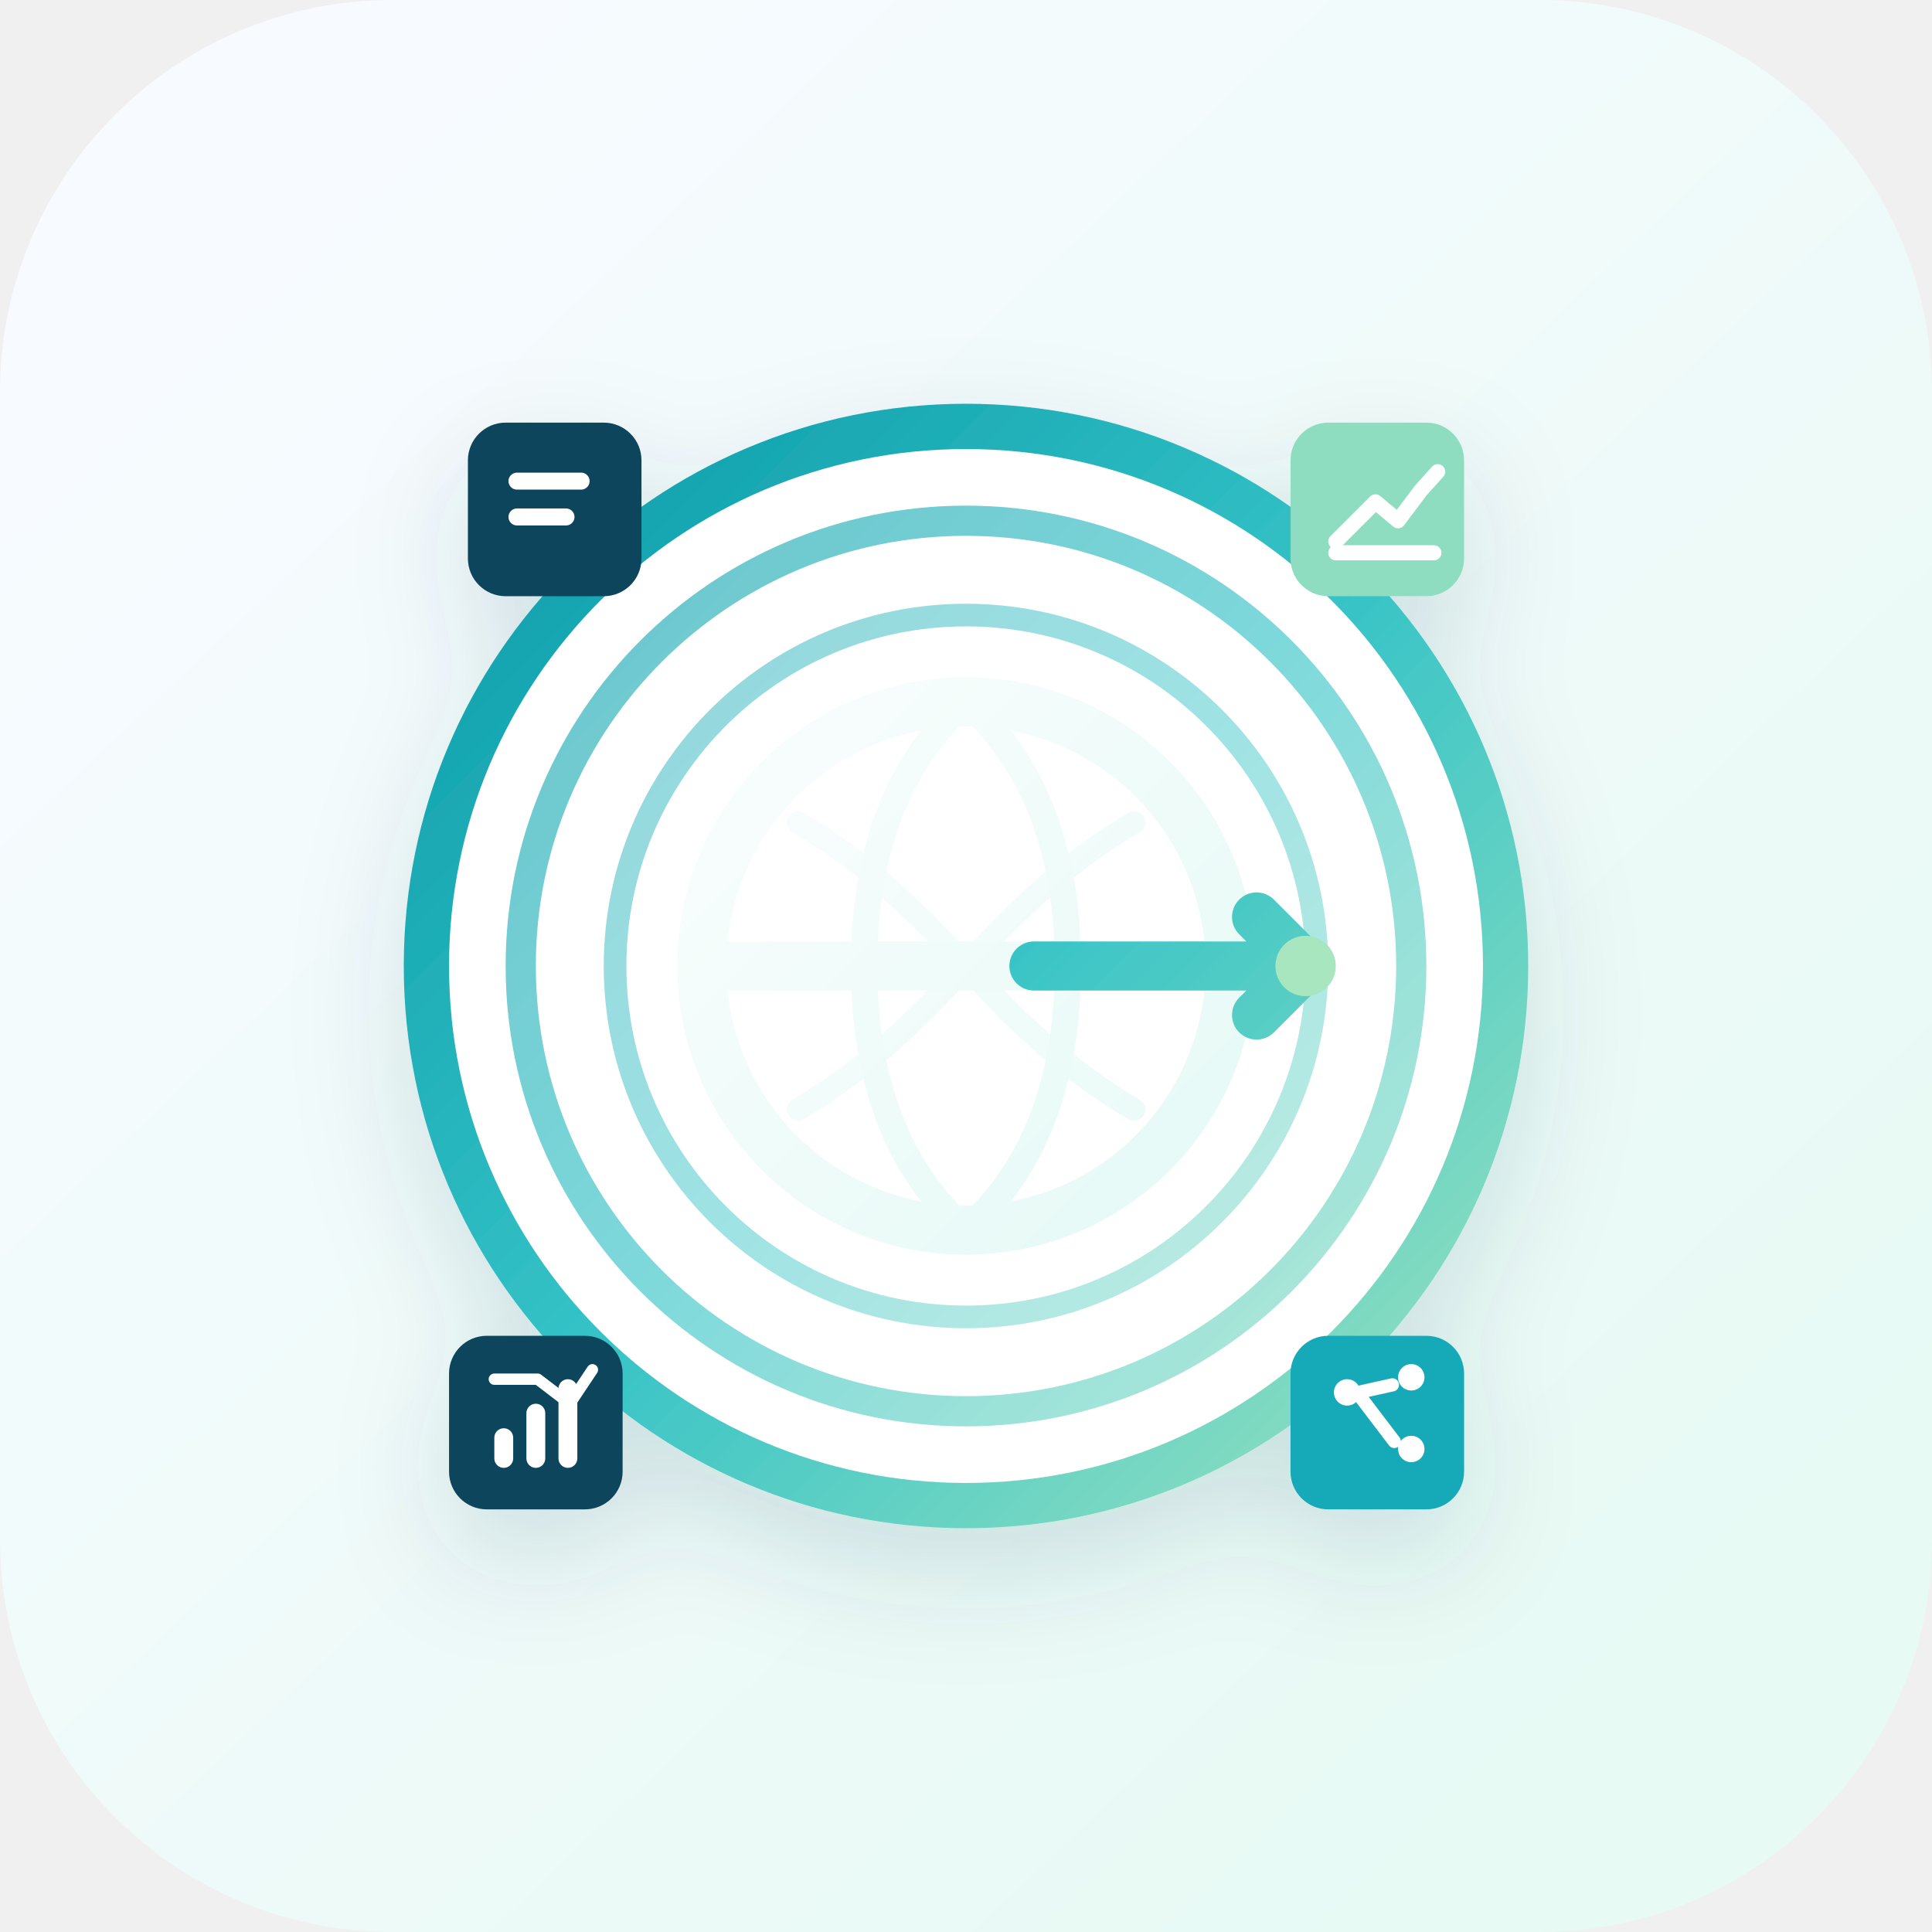
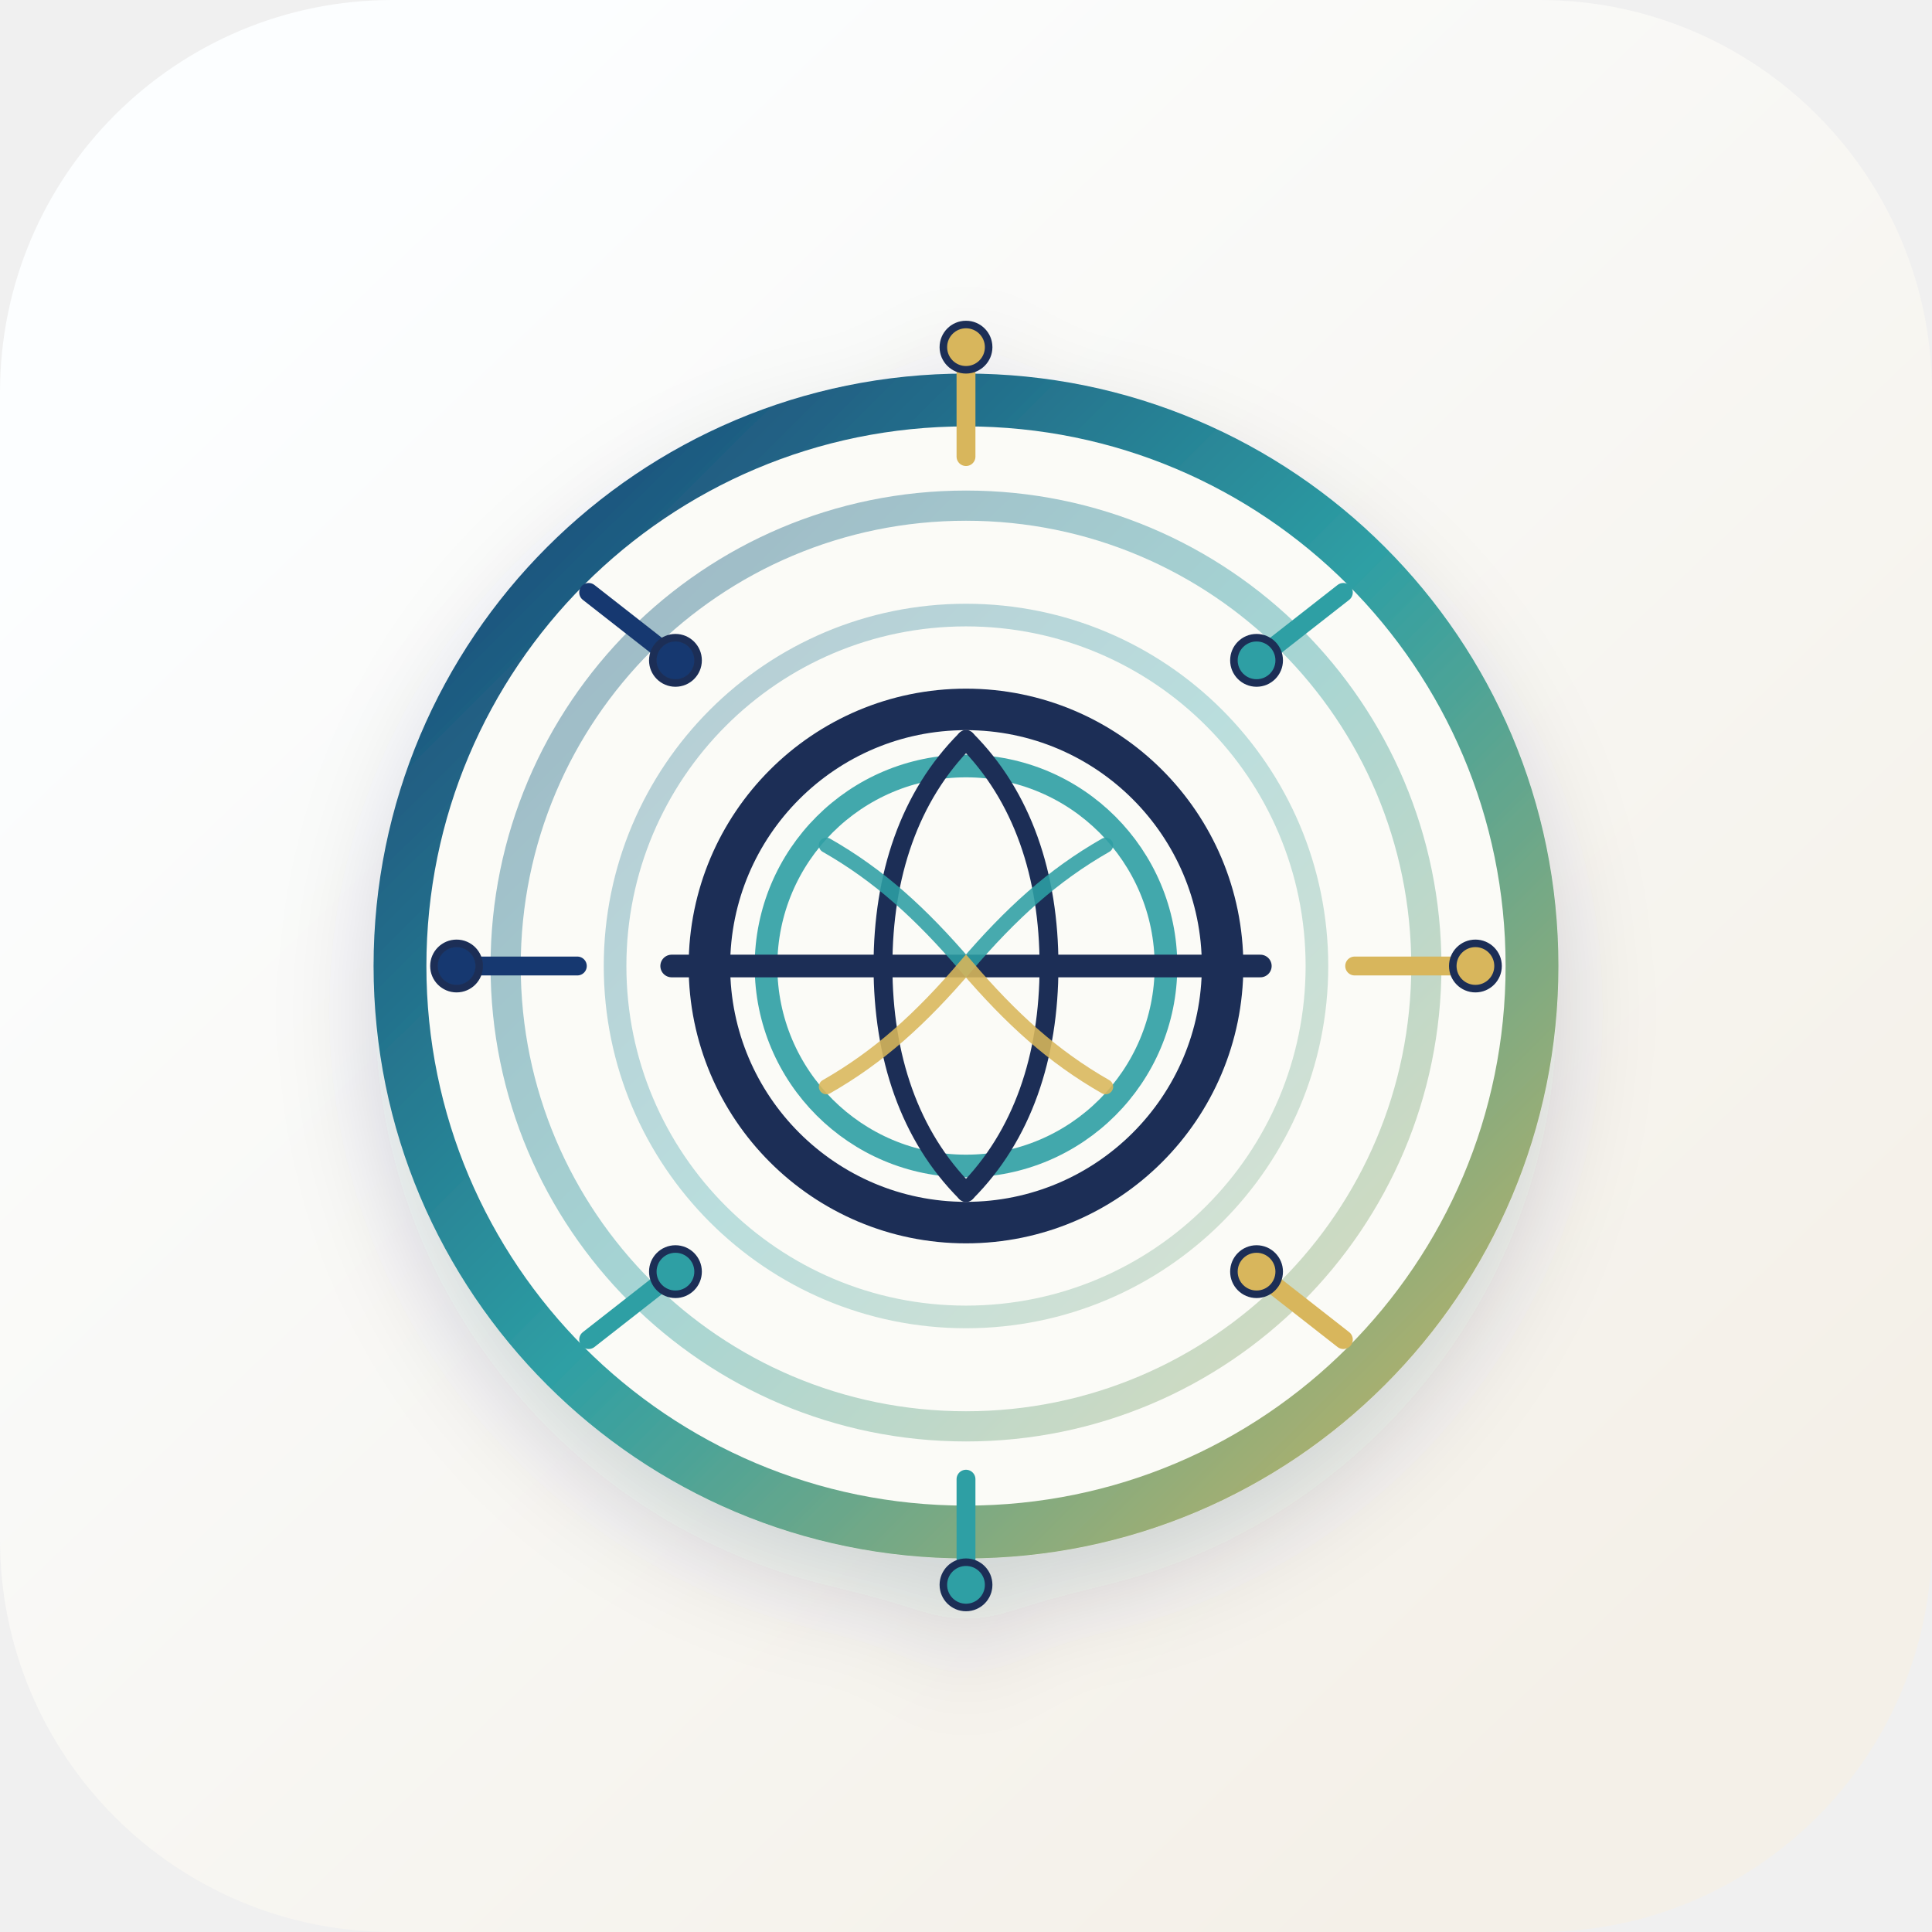
<svg xmlns="http://www.w3.org/2000/svg" width="1024" height="1024" viewBox="0 0 1024 1024" fill="none" role="img" aria-labelledby="title desc">
  <defs>
-     <linearGradient id="bg" x1="140" y1="112" x2="890" y2="904" gradientUnits="userSpaceOnUse">
-       <stop stop-color="#F7FBFF" />
-       <stop offset="1" stop-color="#E7FAF4" />
+     <linearGradient id="bg" x1="160" y1="136" x2="876" y2="884" gradientUnits="userSpaceOnUse">
+       <stop stop-color="#FCFEFF" />
+       <stop offset="1" stop-color="#F4F0E8" />
    </linearGradient>
-     <linearGradient id="ring" x1="200" y1="200" x2="824" y2="824" gradientUnits="userSpaceOnUse">
-       <stop stop-color="#0696A5" />
-       <stop offset="0.5" stop-color="#35C3C7" />
-       <stop offset="1" stop-color="#A7E6BE" />
+     <linearGradient id="ring" x1="196" y1="194" x2="828" y2="828" gradientUnits="userSpaceOnUse">
+       <stop stop-color="#17386F" />
+       <stop offset="0.5" stop-color="#2E9FA4" />
+       <stop offset="1" stop-color="#D8B65B" />
    </linearGradient>
-     <linearGradient id="mark" x1="300" y1="300" x2="728" y2="728" gradientUnits="userSpaceOnUse">
-       <stop stop-color="#FFFFFF" />
-       <stop offset="1" stop-color="#DFF8F4" />
-     </linearGradient>
-     <filter id="shadow" x="120" y="120" width="784" height="784" filterUnits="userSpaceOnUse">
-       <feDropShadow dx="0" dy="24" stdDeviation="30" flood-color="#0B455B" flood-opacity="0.14" />
+     <filter id="shadow" x="104" y="104" width="816" height="816" filterUnits="userSpaceOnUse">
+       <feDropShadow dx="0" dy="24" stdDeviation="26" flood-color="#1D2F57" flood-opacity="0.16" />
    </filter>
  </defs>
  <rect width="1024" height="1024" rx="208" fill="url(#bg)" />
  <g filter="url(#shadow)">
-     <circle cx="512" cy="512" r="286" fill="#FFFFFF" />
-     <circle cx="512" cy="512" r="286" stroke="url(#ring)" stroke-width="24" />
-     <circle cx="512" cy="512" r="236" stroke="url(#ring)" stroke-width="16" opacity="0.64" />
-     <circle cx="512" cy="512" r="186" stroke="url(#ring)" stroke-width="12" opacity="0.48" />
-     <circle cx="512" cy="512" r="140" fill="none" stroke="url(#mark)" stroke-width="26" />
-     <path d="M372 512H652" stroke="url(#mark)" stroke-width="26" stroke-linecap="round" />
-     <path d="M512 372C476 404 458 451 458 512C458 573 476 620 512 652" stroke="url(#mark)" stroke-width="14" stroke-linecap="round" />
-     <path d="M512 372C548 404 566 451 566 512C566 573 548 620 512 652" stroke="url(#mark)" stroke-width="14" stroke-linecap="round" />
-     <path d="M423 436C457 456 483 480 512 512C541 480 567 456 601 436" stroke="url(#mark)" stroke-width="12" stroke-linecap="round" opacity="0.86" />
-     <path d="M423 588C457 568 483 544 512 512C541 544 567 568 601 588" stroke="url(#mark)" stroke-width="12" stroke-linecap="round" opacity="0.86" />
-     <path d="M548 512H692L666 486M692 512L666 538" stroke="url(#ring)" stroke-width="26" stroke-linecap="round" stroke-linejoin="round" />
-     <circle cx="692" cy="512" r="16" fill="#A7E6BE" />
-     <g transform="translate(248 224)">
-       <rect x="0" y="0" width="92" height="92" rx="20" fill="#0B455B" />
-       <path d="M26 31H60" stroke="white" stroke-width="9" stroke-linecap="round" />
-       <path d="M26 50H52" stroke="white" stroke-width="9" stroke-linecap="round" />
-     </g>
-     <g transform="translate(684 224)">
-       <rect x="0" y="0" width="92" height="92" rx="20" fill="#8EDDC0" />
-       <path d="M24 63L45 42L57 52L69 36L78 26" stroke="white" stroke-width="8" stroke-linecap="round" stroke-linejoin="round" />
-       <path d="M24 69H76" stroke="white" stroke-width="8" stroke-linecap="round" />
-     </g>
-     <g transform="translate(238 708)">
-       <rect x="0" y="0" width="92" height="92" rx="20" fill="#0B455B" />
-       <rect x="24" y="49" width="10" height="21" rx="5" fill="white" />
-       <rect x="41" y="36" width="10" height="34" rx="5" fill="white" />
-       <rect x="58" y="23" width="10" height="47" rx="5" fill="white" />
-       <path d="M24 23L47 23L64 36L76 18" stroke="white" stroke-width="6" stroke-linecap="round" stroke-linejoin="round" />
-     </g>
-     <g transform="translate(684 708)">
-       <rect x="0" y="0" width="92" height="92" rx="20" fill="#17A9B8" />
-       <circle cx="30" cy="30" r="7" fill="white" />
-       <circle cx="64" cy="22" r="7" fill="white" />
-       <circle cx="64" cy="60" r="7" fill="white" />
-       <path d="M36 30L54 26" stroke="white" stroke-width="7" stroke-linecap="round" />
-       <path d="M36 31L55 56" stroke="white" stroke-width="7" stroke-linecap="round" />
-     </g>
+     <circle cx="512" cy="512" r="300" fill="#FBFBF7" />
+     <circle cx="512" cy="512" r="300" stroke="url(#ring)" stroke-width="28" />
+     <circle cx="512" cy="512" r="244" stroke="url(#ring)" stroke-width="16" opacity="0.42" />
+     <circle cx="512" cy="512" r="186" stroke="url(#ring)" stroke-width="12" opacity="0.32" />
+     <circle cx="512" cy="512" r="136" fill="none" stroke="#1D2F57" stroke-width="22" />
+     <circle cx="512" cy="512" r="106" fill="none" stroke="#2E9FA4" stroke-width="12" opacity="0.9" />
+     <path d="M512 242V184" stroke="#D8B65B" stroke-width="10" stroke-linecap="round" />
+     <path d="M512 840V784" stroke="#2E9FA4" stroke-width="10" stroke-linecap="round" />
+     <path d="M242 512H306" stroke="#17386F" stroke-width="10" stroke-linecap="round" />
+     <path d="M718 512H782" stroke="#D8B65B" stroke-width="10" stroke-linecap="round" />
+     <path d="M312 314L358 350" stroke="#17386F" stroke-width="10" stroke-linecap="round" />
+     <path d="M712 314L666 350" stroke="#2E9FA4" stroke-width="10" stroke-linecap="round" />
+     <path d="M312 710L358 674" stroke="#2E9FA4" stroke-width="10" stroke-linecap="round" />
+     <path d="M712 710L666 674" stroke="#D8B65B" stroke-width="10" stroke-linecap="round" />
+     <circle cx="512" cy="184" r="12" fill="#D8B65B" stroke="#1D2F57" stroke-width="4" />
+     <circle cx="512" cy="840" r="12" fill="#2E9FA4" stroke="#1D2F57" stroke-width="4" />
+     <circle cx="242" cy="512" r="12" fill="#17386F" stroke="#1D2F57" stroke-width="4" />
+     <circle cx="782" cy="512" r="12" fill="#D8B65B" stroke="#1D2F57" stroke-width="4" />
+     <circle cx="358" cy="350" r="12" fill="#17386F" stroke="#1D2F57" stroke-width="4" />
+     <circle cx="666" cy="350" r="12" fill="#2E9FA4" stroke="#1D2F57" stroke-width="4" />
+     <circle cx="358" cy="674" r="12" fill="#2E9FA4" stroke="#1D2F57" stroke-width="4" />
+     <circle cx="666" cy="674" r="12" fill="#D8B65B" stroke="#1D2F57" stroke-width="4" />
+     <path d="M356 512H668" stroke="#1D2F57" stroke-width="12" stroke-linecap="round" />
+     <path d="M512 392C482 422 468 464 468 512C468 560 482 602 512 632" stroke="#1D2F57" stroke-width="10" stroke-linecap="round" />
+     <path d="M512 392C542 422 556 464 556 512C556 560 542 602 512 632" stroke="#1D2F57" stroke-width="10" stroke-linecap="round" />
+     <path d="M438 448C466 464 488 484 512 512C536 484 558 464 586 448" stroke="#2E9FA4" stroke-width="8" stroke-linecap="round" opacity="0.88" />
+     <path d="M438 576C466 560 488 540 512 512C536 540 558 560 586 576" stroke="#D8B65B" stroke-width="8" stroke-linecap="round" opacity="0.88" />
  </g>
</svg>
